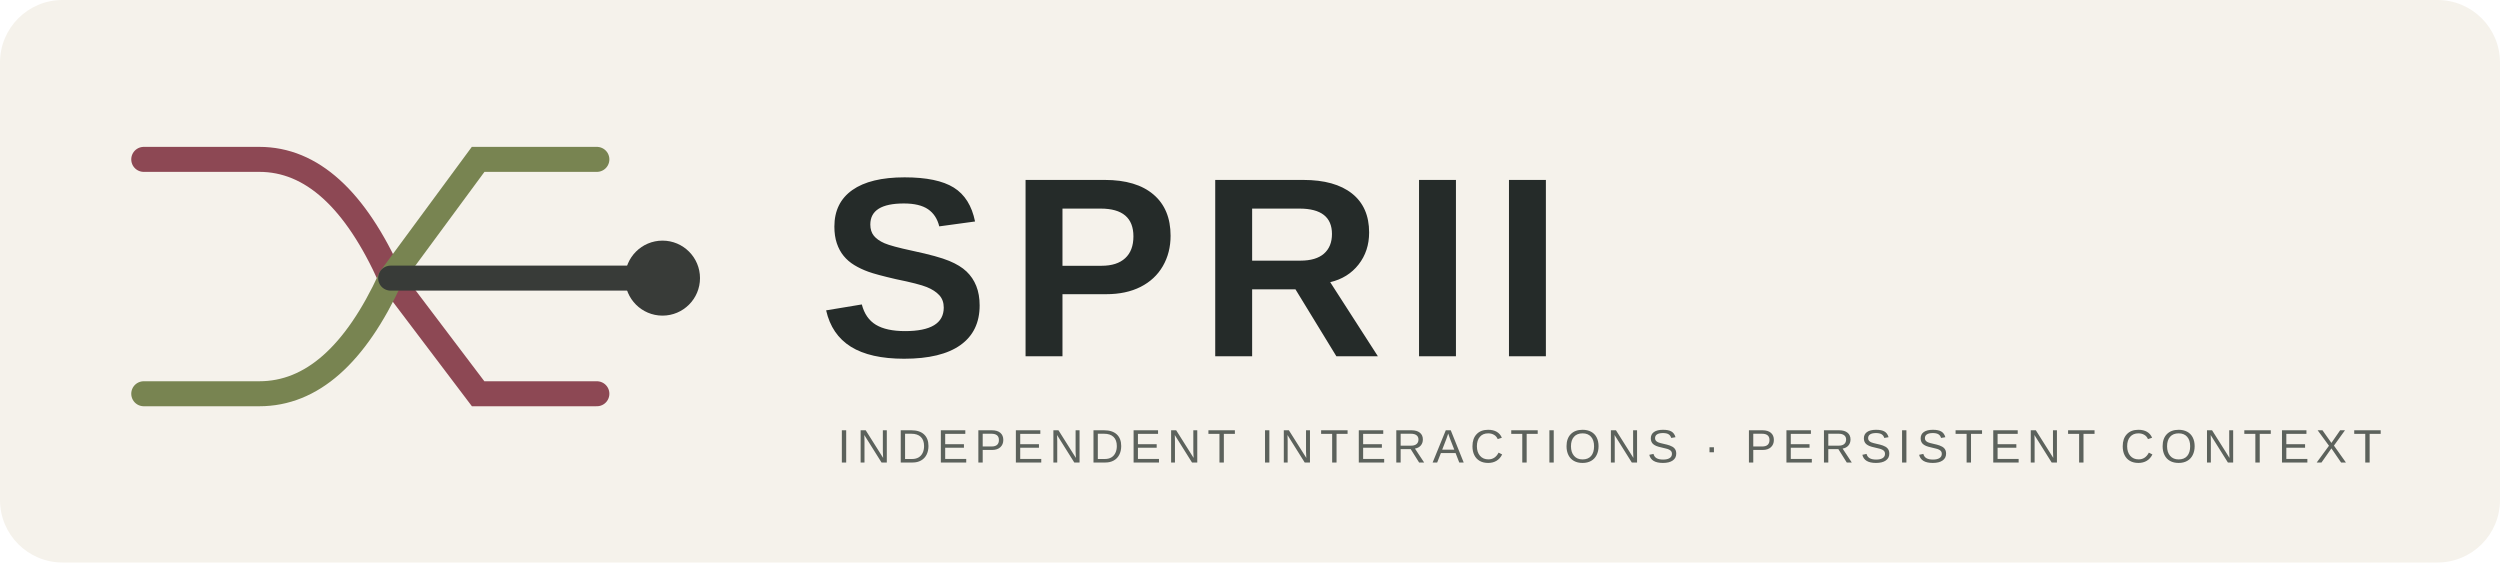
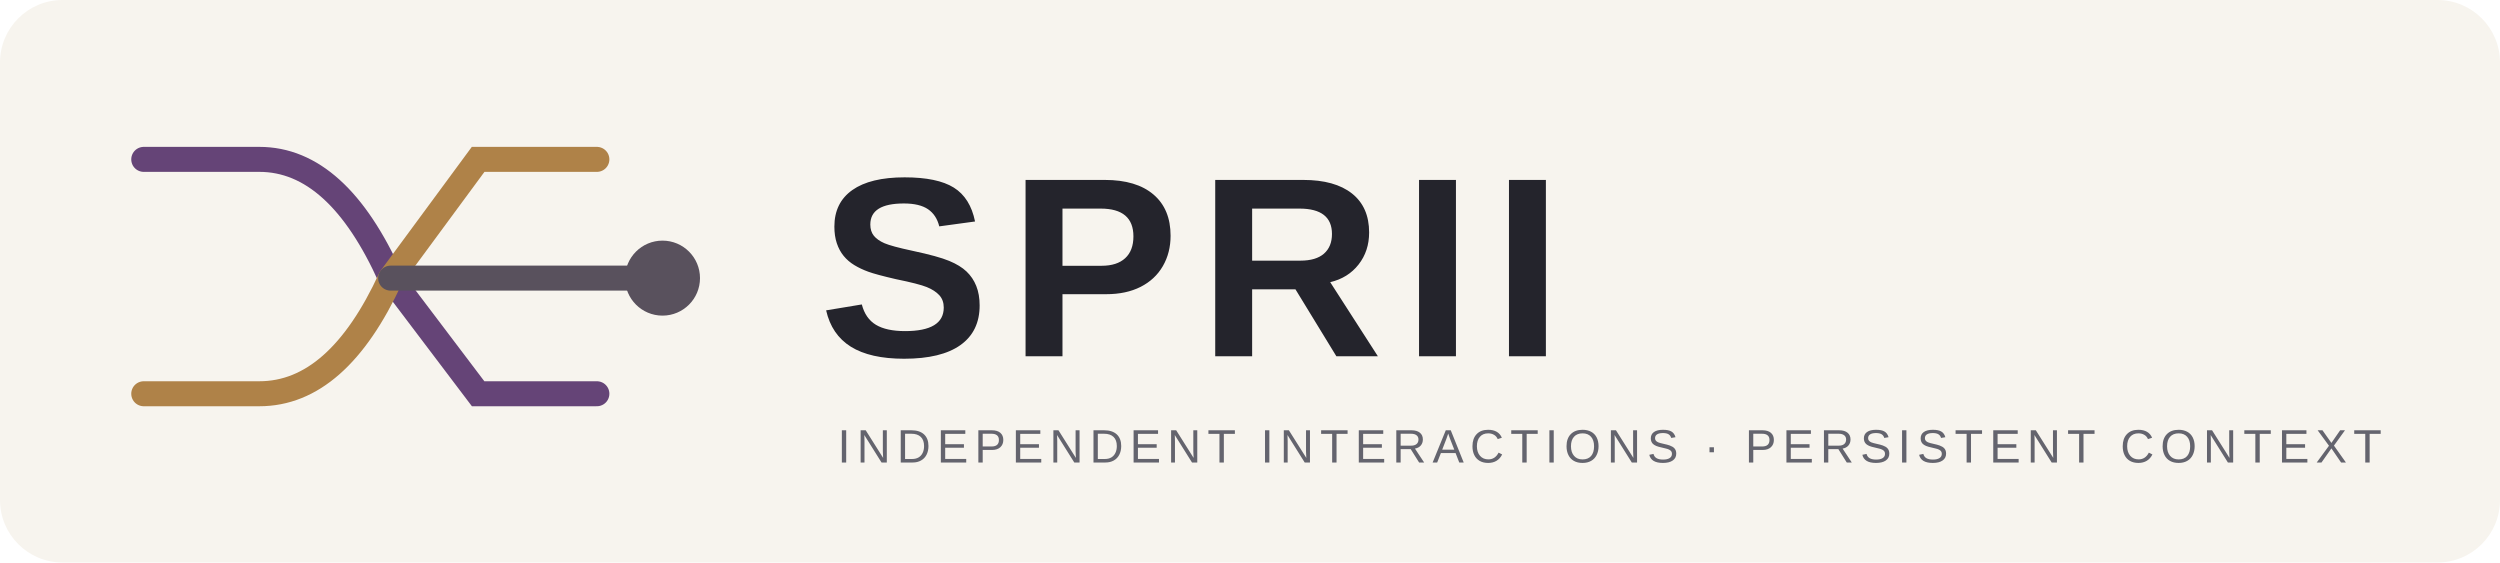
<svg xmlns="http://www.w3.org/2000/svg" width="800" height="180" viewBox="0 0 800 180">
-   <rect width="800" height="180" rx="20" fill="#f5f2eb" />
+   <rect width="800" height="180" rx="20" fill="#f7f4ee" />
  <g fill="none" stroke-width="8" stroke-linecap="round">
-     <path d="M46 51 H83 Q108 51 125 89 L153 126 H191" stroke="#8d4854" />
-     <path d="M46 126 H83 Q108 126 125 89 L153 51 H191" stroke="#788451" />
-     <path d="M125 89 H203" stroke="#383b38" />
+     <path d="M46 51 H83 Q108 51 125 89 L153 126 H191" stroke="#654477" />
+     <path d="M46 126 H83 Q108 126 125 89 L153 51 H191" stroke="#af8248" />
+     <path d="M125 89 H203" stroke="#59515d" />
  </g>
-   <circle cx="212" cy="89" r="12" fill="#383b38" />
-   <text x="262" y="114" font-family="Arial,Helvetica,sans-serif" font-size="82" font-weight="700" letter-spacing="6" fill="#252b29">SPRII</text>
-   <text x="268" y="148" font-family="Arial,Helvetica,sans-serif" font-size="15" letter-spacing="2" fill="#5c625c">INDEPENDENT INTERACTIONS · PERSISTENT CONTEXT</text>
+   <circle cx="212" cy="89" r="12" fill="#59515d" />
+   <text x="262" y="114" font-family="Arial,Helvetica,sans-serif" font-size="82" font-weight="700" letter-spacing="6" fill="#24242c">SPRII</text>
+   <text x="268" y="148" font-family="Arial,Helvetica,sans-serif" font-size="15" letter-spacing="2" fill="#64646e">INDEPENDENT INTERACTIONS · PERSISTENT CONTEXT</text>
</svg>
